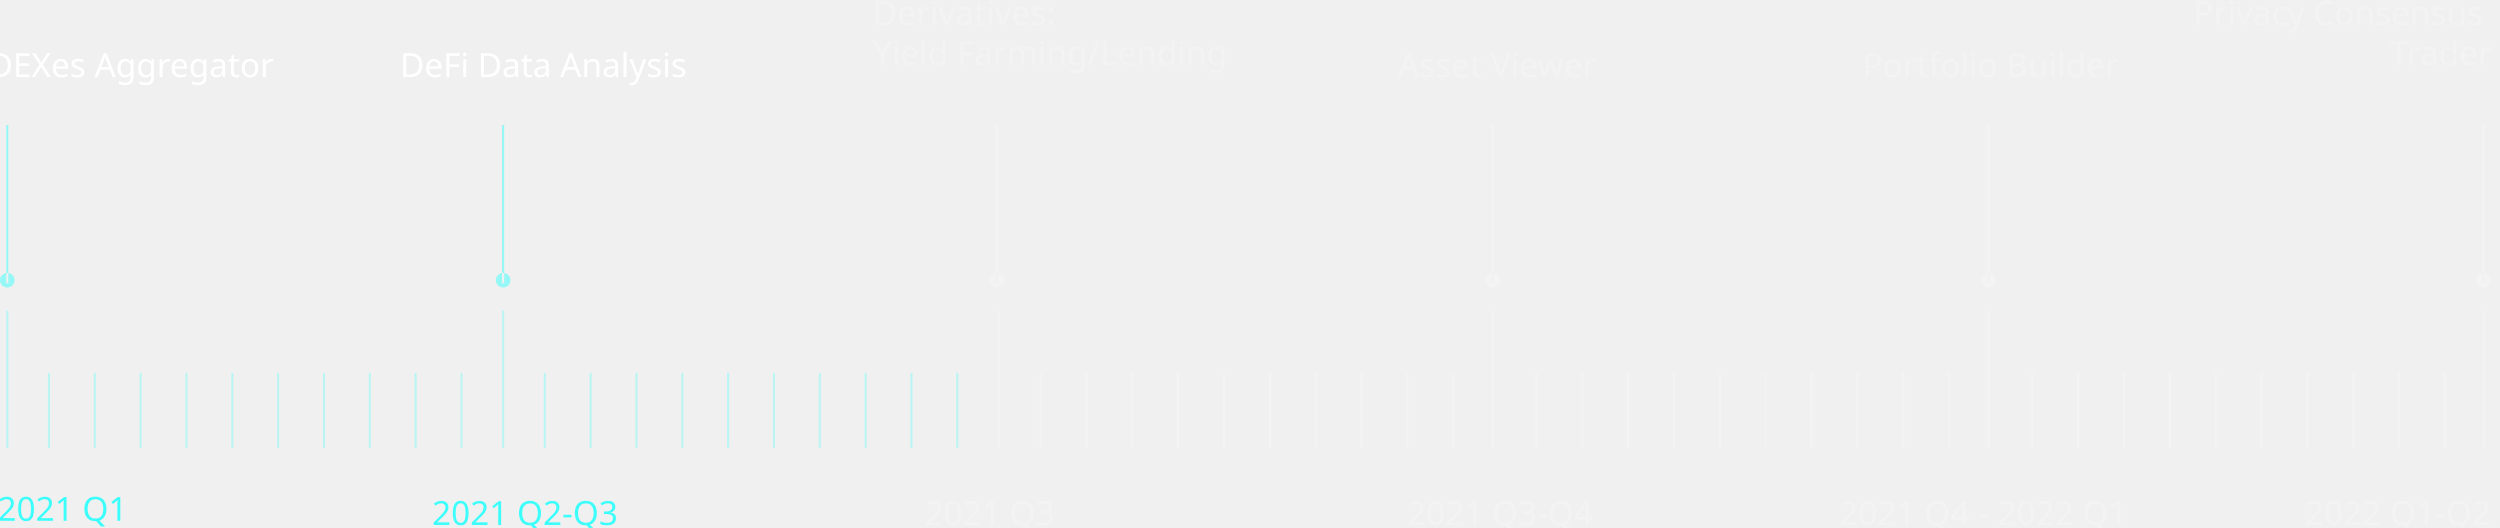
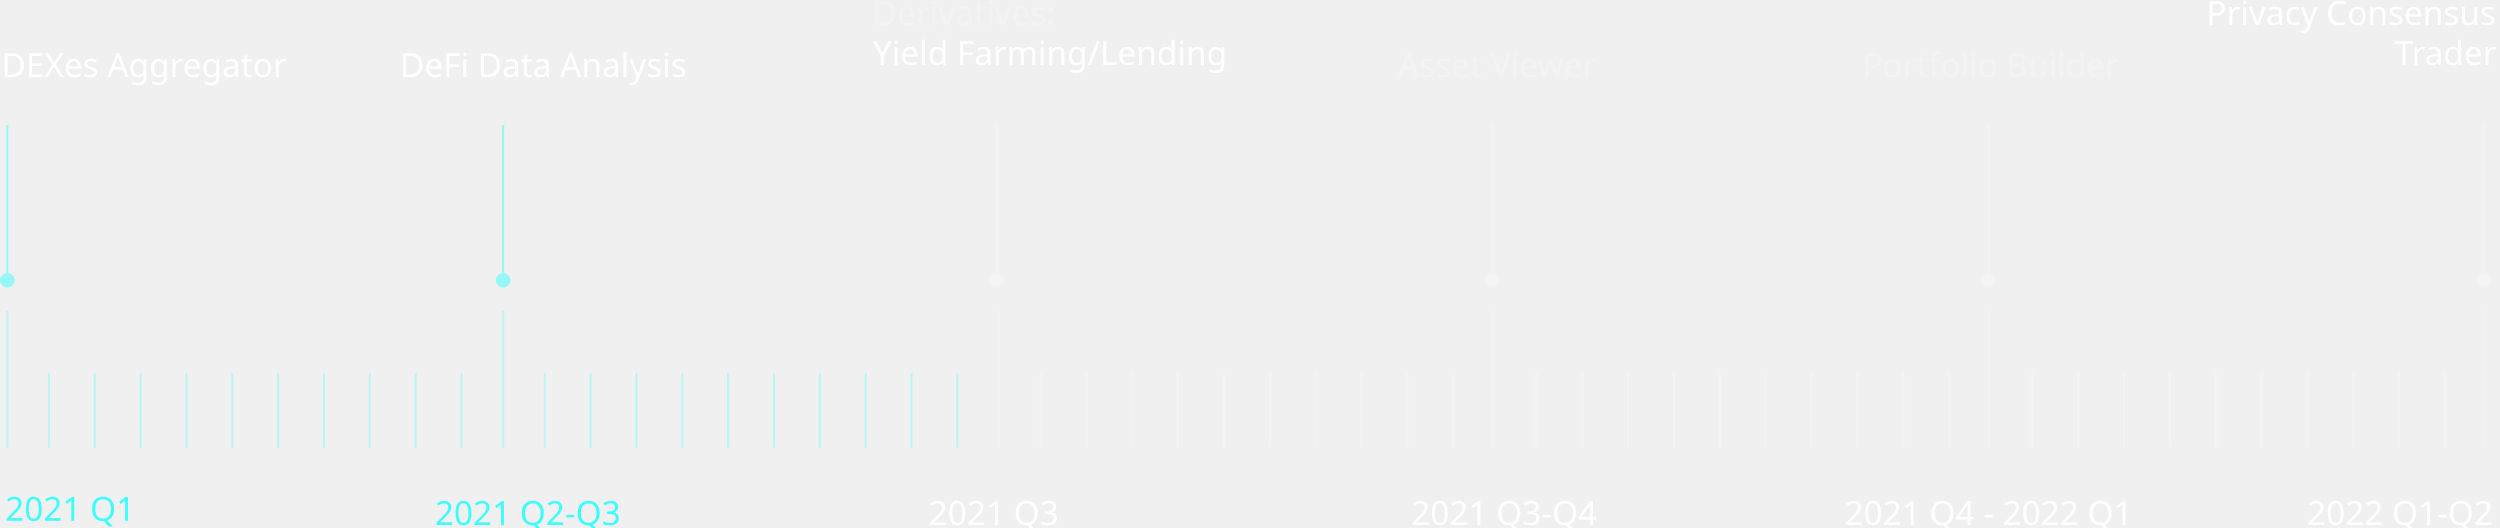
- <svg xmlns="http://www.w3.org/2000/svg" id="361" data-name="36" width="1200" height="253" viewBox="0 0 1200 253">
-   <defs>
-     <style>
-       .cls-1, .cls-3, .cls-4, .cls-5 {
-         fill: #3cfffc;
-       }
- 
-       .cls-1, .cls-2, .cls-3 {
-         fill-rule: evenodd;
-       }
- 
-       .cls-1, .cls-4 {
-         opacity: 0.3;
-       }
- 
-       .cls-10, .cls-2, .cls-6, .cls-7, .cls-8, .cls-9 {
-         fill: #fff;
-       }
- 
-       .cls-10, .cls-2, .cls-6, .cls-9 {
-         opacity: 0.2;
-       }
- 
-       .cls-3 {
-         opacity: 0.5;
-       }
- 
-       .cls-10, .cls-5, .cls-6, .cls-7, .cls-8, .cls-9 {
-         font-size: 16px;
-       }
- 
-       .cls-5, .cls-6, .cls-7 {
-         text-anchor: middle;
-       }
- 
-       .cls-5, .cls-6 {
-         font-family: Alphakind;
-       }
- 
-       .cls-10, .cls-7, .cls-8, .cls-9 {
-         font-family: "Myriad Pro";
-       }
- 
-       .cls-10 {
-         text-anchor: end;
-       }
-     </style>
-   </defs>
-   <path id="line__53__22" data-name="line  53  22" class="cls-1" d="M23,179h1v36H23V179Zm22,0h1v36H45V179Zm22,0h1v36H67V179Zm22,0h1v36H89V179Zm22,0h1v36h-1V179Zm22,0h1v36h-1V179Zm22,0h1v36h-1V179Zm22,0h1v36h-1V179Zm22,0h1v36h-1V179Zm22,0h1v36h-1V179Zm40,0h1v36h-1V179Zm22,0h1v36h-1V179Zm22,0h1v36h-1V179Zm22,0h1v36h-1V179Zm22,0h1v36h-1V179Zm22,0h1v36h-1V179Zm22,0h1v36h-1V179Zm22,0h1v36h-1V179Zm22,0h1v36h-1V179Zm22,0h1v36h-1V179Z" />
-   <path id="line__53__25" data-name="line  53  25" class="cls-2" d="M499,179h1v36h-1V179Zm22,0h1v36h-1V179Zm22,0h1v36h-1V179Zm22,0h1v36h-1V179Zm22,0h1v36h-1V179Zm22,0h1v36h-1V179Zm22,0h1v36h-1V179Zm22,0h1v36h-1V179Zm22,0h1v36h-1V179Zm22,0h1v36h-1V179Zm40,0h1v36h-1V179Zm22,0h1v36h-1V179Zm22,0h1v36h-1V179Zm22,0h1v36h-1V179Zm22,0h1v36h-1V179Zm22,0h1v36h-1V179Zm22,0h1v36h-1V179Zm22,0h1v36h-1V179Zm22,0h1v36h-1V179Zm22,0h1v36h-1V179Zm40,0h1v36h-1V179Zm22,0h1v36h-1V179Zm22,0h1v36h-1V179Zm22,0h1v36h-1V179Zm22,0h1v36h-1V179Zm22,0h1v36h-1V179Zm22,0h1v36h-1V179Zm22,0h1v36h-1V179Zm22,0h1v36h-1V179Zm22,0h1v36h-1V179Z" />
-   <path id="_751__8" data-name=" 751  8" class="cls-3" d="M3.5,131A3.5,3.5,0,1,1,0,134.5,3.5,3.5,0,0,1,3.5,131ZM4,136H3V60H4v76Z" />
-   <path id="_751__8_" data-name=" 751  8 " class="cls-3" d="M241.5,131a3.5,3.5,0,1,1-3.5,3.5A3.5,3.5,0,0,1,241.5,131Zm0.5,5h-1V60h1v76Z" />
-   <path id="_751__5" data-name=" 751  5" class="cls-2" d="M478.5,131a3.5,3.5,0,1,1-3.5,3.5A3.5,3.5,0,0,1,478.5,131Zm0.5,5h-1V60h1v76Zm237.5-5a3.5,3.5,0,1,1-3.5,3.5A3.5,3.5,0,0,1,716.5,131Zm0.5,5h-1V60h1v76Zm237.5-5a3.5,3.5,0,1,1-3.5,3.5A3.5,3.5,0,0,1,954.5,131Zm0.5,5h-1V60h1v76Zm237-5a3.5,3.5,0,1,1-3.5,3.5A3.5,3.5,0,0,1,1192,131Zm0.5,5h-1V60h1v76Z" />
-   <rect id="line__19" data-name="line  19" class="cls-4" x="3" y="149" width="1" height="66" />
-   <rect id="line__19_" data-name="line  19 " class="cls-4" x="241" y="149" width="1" height="66" />
-   <path id="line__19__2" data-name="line  19  2" class="cls-2" d="M479,149h1v66h-1V149Zm237,0h1v66h-1V149Zm238,0h1v66h-1V149Zm238,0h1v66h-1V149Z" />
-   <text id="_2021_Q2-Q3" data-name="2021 Q2-Q3" class="cls-5" x="252" y="252">
-     <tspan x="252">2021 Q2-Q3</tspan>
-   </text>
-   <text id="_2021_Q1" data-name="2021 Q1" class="cls-5" x="30" y="250">
-     <tspan x="30">2021 Q1</tspan>
-   </text>
-   <text id="_2021_Q3" data-name="2021 Q3" class="cls-6" x="475" y="252">
-     <tspan x="475">2021 Q3</tspan>
-   </text>
-   <text id="_2021_Q3-Q4" data-name="2021 Q3-Q4" class="cls-6" x="720" y="252">
-     <tspan x="720">2021 Q3-Q4</tspan>
-   </text>
-   <text id="_2021_Q4_-_2022_Q1" data-name="2021 Q4 - 2022 Q1" class="cls-6" x="952" y="252">
-     <tspan x="952">2021 Q4 - 2022 Q1</tspan>
-   </text>
-   <text id="_2022_Q1-Q2" data-name="2022 Q1-Q2" class="cls-6" x="1151" y="252">
-     <tspan x="1151">2022 Q1-Q2</tspan>
-   </text>
-   <text id="DEXes_Aggregator" data-name="DEXes Aggregator" class="cls-7" x="63" y="37">
-     <tspan x="63">DEXes Aggregator</tspan>
-   </text>
-   <text id="DeFi_Data_Analysis" data-name="DeFi Data Analysis" class="cls-8" x="192" y="37">DeFi Data Analysis</text>
-   <text id="Derivatives:_Yield_Farming_Lending" data-name="Derivatives: Yield Farming/Lending" class="cls-9" x="419" y="12">Derivatives:<tspan x="419" dy="19.2">Yield Farming/Lending</tspan>
-   </text>
-   <text id="Asset_Viewer" data-name="Asset Viewer" class="cls-9" x="671" y="37">Asset Viewer</text>
-   <text id="Portfolio_Builder" data-name="Portfolio Builder" class="cls-9" x="894" y="37">Portfolio Builder</text>
-   <text id="Privacy_Consensus_Trader" data-name="Privacy Consensus Trader" class="cls-10" x="1196" y="12">
-     <tspan x="1196">Privacy Consensus</tspan>
-     <tspan x="1196" dy="19.2">Trader</tspan>
-   </text>
+ <svg xmlns="http://www.w3.org/2000/svg" version="1.1" id="组_36" x="0px" y="0px" viewBox="0 0 1200 253" style="enable-background:new 0 0 1200 253;" xml:space="preserve">
+   <style type="text/css">
+ 	.st0{opacity:0.3;fill:#3CFFFC;enable-background:new    ;}
+ 	.st1{opacity:0.2;fill:#FFFFFF;enable-background:new    ;}
+ 	.st2{opacity:0.5;fill:#3CFFFC;enable-background:new    ;}
+ 	.st3{fill:#3CFFFC;}
+ 	.st4{font-family:'Alphakind';}
+ 	.st5{font-size:16px;}
+ 	.st6{fill:#FFFFFF;}
+ 	.st7{font-family:'ArialMT';}
+ </style>
+   <path id="line_副本_53_拷贝_22" class="st0" d="M23,179h1v36h-1V179z M45,179h1v36h-1V179z M67,179h1v36h-1V179z M89,179h1v36  h-1V179z M111,179h1v36h-1V179z M133,179h1v36h-1V179z M155,179h1v36h-1V179z M177,179h1v36h-1V179z M199,179h1v36h-1V179z M221,179  h1v36h-1V179z M261,179h1v36h-1V179z M283,179h1v36h-1V179z M305,179h1v36h-1V179z M327,179h1v36h-1V179z M349,179h1v36h-1V179z   M371,179h1v36h-1V179z M393,179h1v36h-1V179z M415,179h1v36h-1V179z M437,179h1v36h-1V179z M459,179h1v36h-1V179z" />
+   <path id="line_副本_53_拷贝_25" class="st1" d="M499,179h1v36h-1V179z M521,179h1v36h-1V179z M543,179h1v36h-1V179z M565,179h1  v36h-1V179z M587,179h1v36h-1V179z M609,179h1v36h-1V179z M631,179h1v36h-1V179z M653,179h1v36h-1V179z M675,179h1v36h-1V179z   M697,179h1v36h-1V179z M737,179h1v36h-1V179z M759,179h1v36h-1V179z M781,179h1v36h-1V179z M803,179h1v36h-1V179z M825,179h1v36h-1  V179z M847,179h1v36h-1V179z M869,179h1v36h-1V179z M891,179h1v36h-1V179z M913,179h1v36h-1V179z M935,179h1v36h-1V179z M975,179h1  v36h-1V179z M997,179h1v36h-1V179z M1019,179h1v36h-1V179z M1041,179h1v36h-1V179z M1063,179h1v36h-1V179z M1085,179h1v36h-1V179z   M1107,179h1v36h-1V179z M1129,179h1v36h-1V179z M1151,179h1v36h-1V179z M1173,179h1v36h-1V179z" />
+   <path id="形状_751_副本_8" class="st2" d="M3.5,131c1.9,0,3.5,1.6,3.5,3.5S5.4,138,3.5,138S0,136.4,0,134.5S1.6,131,3.5,131z   M4,136H3V60h1V136z" />
+   <path id="形状_751_副本_8_拷贝" class="st2" d="M241.5,131c1.9,0,3.5,1.6,3.5,3.5s-1.6,3.5-3.5,3.5s-3.5-1.6-3.5-3.5  S239.6,131,241.5,131z M242,136h-1V60h1V136z" />
+   <path id="形状_751_副本_5" class="st1" d="M478.5,131c1.9,0,3.5,1.6,3.5,3.5s-1.6,3.5-3.5,3.5s-3.5-1.6-3.5-3.5  S476.6,131,478.5,131z M479,136h-1V60h1V136z M716.5,131c1.9,0,3.5,1.6,3.5,3.5s-1.6,3.5-3.5,3.5s-3.5-1.6-3.5-3.5  S714.6,131,716.5,131z M717,136h-1V60h1V136z M954.5,131c1.9,0,3.5,1.6,3.5,3.5s-1.6,3.5-3.5,3.5s-3.5-1.6-3.5-3.5  S952.6,131,954.5,131z M955,136h-1V60h1V136z M1192,131c1.9,0,3.5,1.6,3.5,3.5s-1.6,3.5-3.5,3.5s-3.5-1.6-3.5-3.5  S1190.1,131,1192,131z M1192.5,136h-1V60h1V136z" />
+   <rect id="line_副本_19" x="3" y="149" class="st0" width="1" height="66" />
+   <rect id="line_副本_19_拷贝" x="241" y="149" class="st0" width="1" height="66" />
+   <path id="line_副本_19_拷贝_2" class="st1" d="M479,149h1v66h-1V149z M716,149h1v66h-1V149z M954,149h1v66h-1V149z M1192,149h1  v66h-1V149z" />
+   <text transform="matrix(1 0 0 1 208.7366 252)" class="st3 st4 st5">2021 Q2-Q3</text>
+   <text transform="matrix(1 0 0 1 2.4724 250)" class="st3 st4 st5">2021 Q1</text>
+   <text transform="matrix(1 0 0 1 445.8004 252)" class="st6 st4 st5">2021 Q3</text>
+   <text transform="matrix(1 0 0 1 677.4086 252)" class="st6 st4 st5">2021 Q3-Q4</text>
+   <text transform="matrix(1 0 0 1 885.3611 252)" class="st6 st4 st5">2021 Q4 - 2022 Q1</text>
+   <text transform="matrix(1 0 0 1 1107.377 252)" class="st6 st4 st5">2022 Q1-Q2</text>
+   <text transform="matrix(1 0 0 1 0.7383 37)" class="st6 st7 st5">DEXes Aggregator</text>
+   <text id="DeFi_Data_Analysis" transform="matrix(1 0 0 1 192 37)" class="st6 st7 st5">DeFi Data Analysis</text>
+   <text transform="matrix(1 0 0 1 419 12)" class="st1 st7 st5">Derivatives:</text>
+   <text transform="matrix(1 0 0 1 419 31.2)" class="st6 st7 st5">Yield Farming/Lending</text>
+   <text id="Asset_Viewer" transform="matrix(1 0 0 1 671 37)" class="st1 st7 st5">Asset Viewer</text>
+   <text id="Portfolio_Builder" transform="matrix(1 0 0 1 894 37)" class="st1 st7 st5">Portfolio Builder</text>
+   <text transform="matrix(1 0 0 1 1059.055 12)" class="st6 st7 st5">Privacy Consensus</text>
+   <text transform="matrix(1 0 0 1 1149.469 31.2)" class="st6 st7 st5">Trader</text>
</svg>
